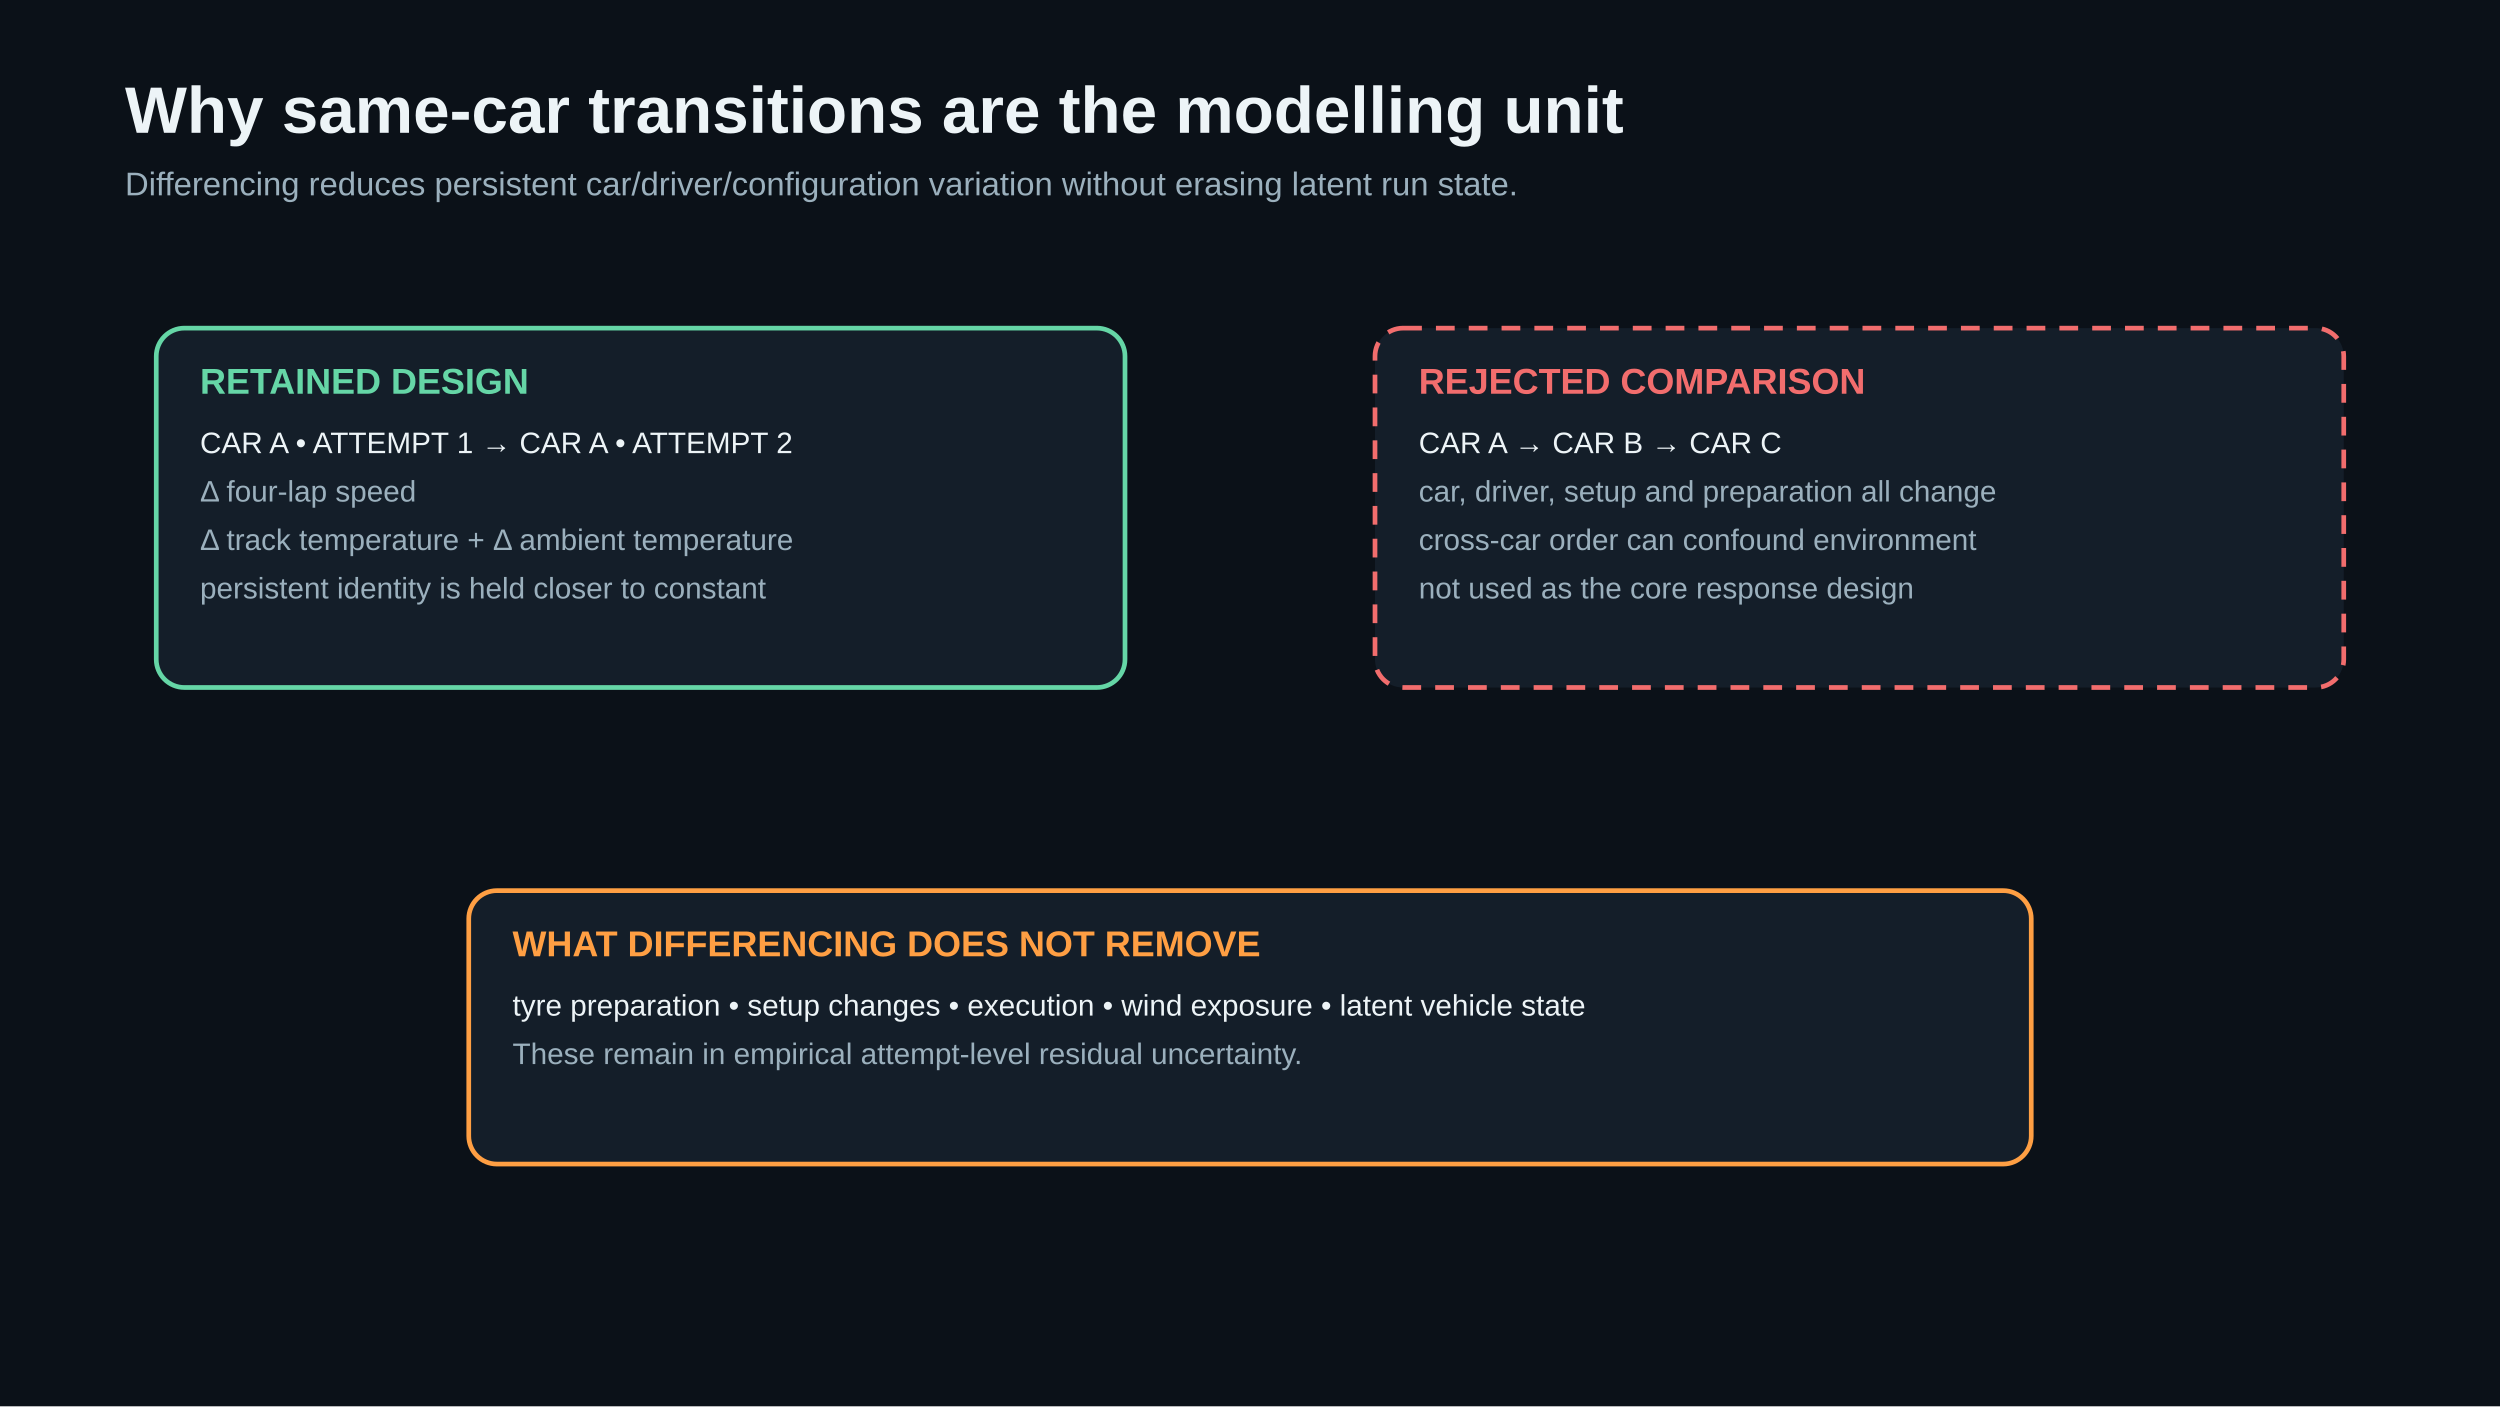
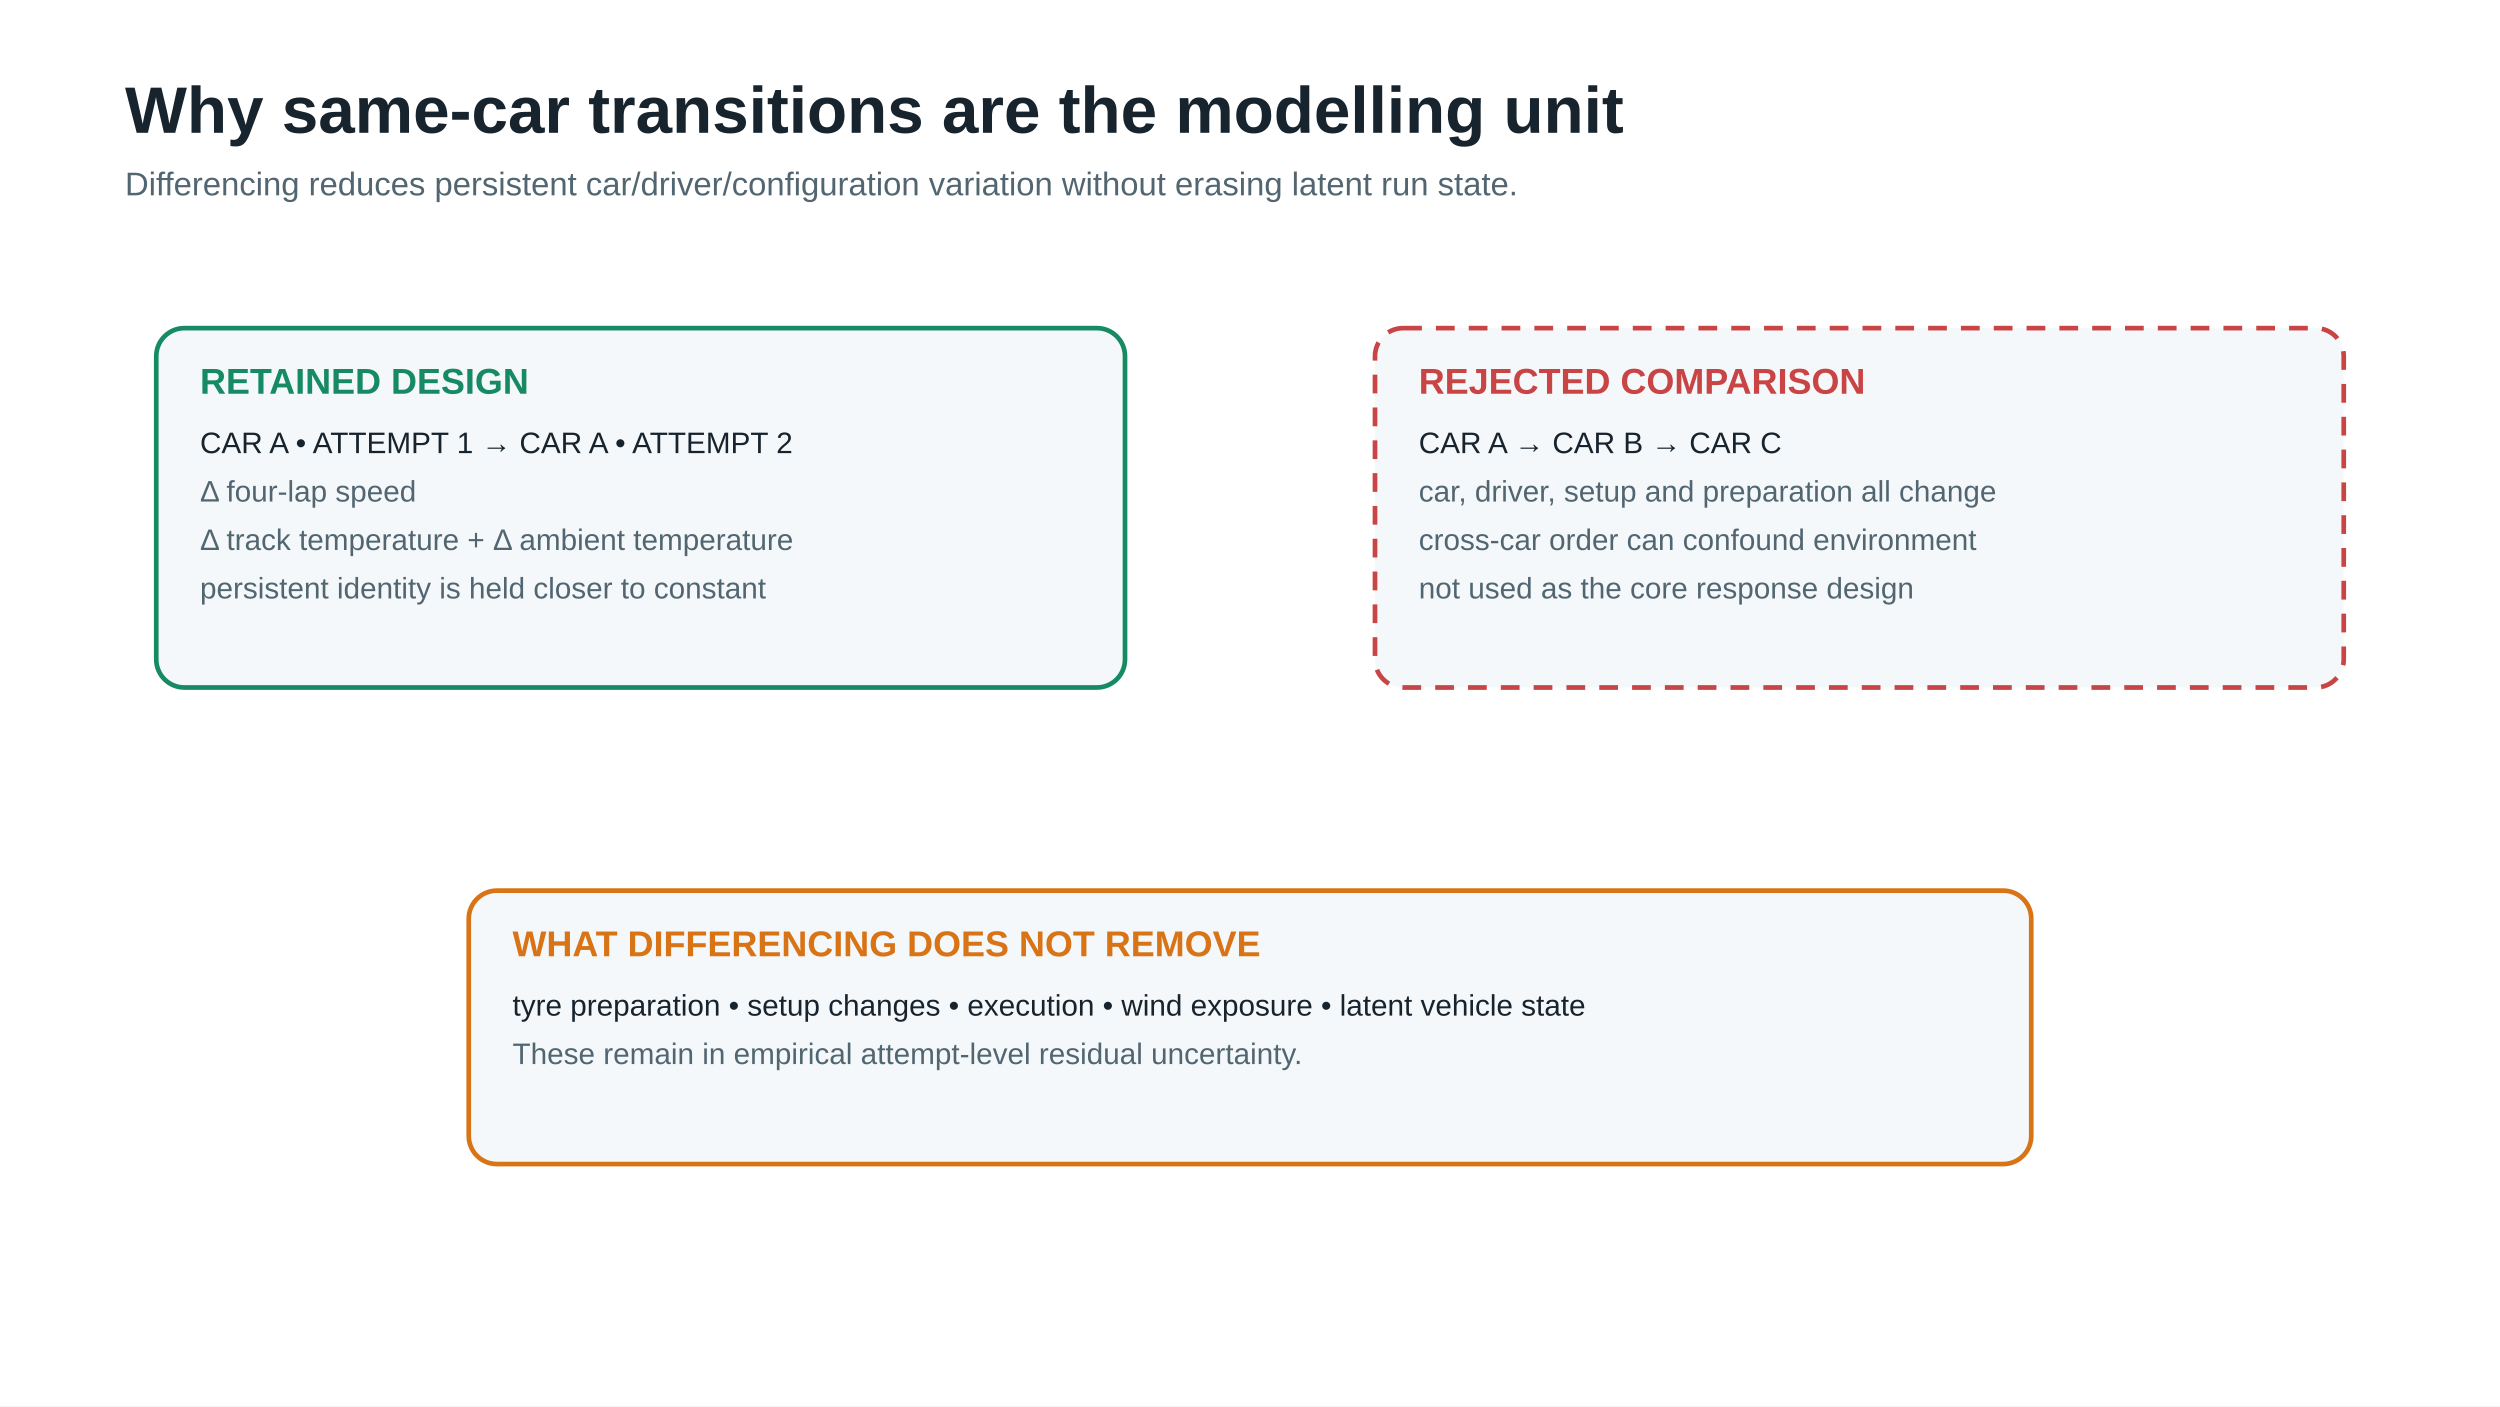
<svg xmlns="http://www.w3.org/2000/svg" width="1600" height="900" viewBox="0 0 1600 900">
  <defs>
    <marker id="a" markerWidth="10" markerHeight="10" refX="8" refY="5" orient="auto">
      <path d="M0,0 L10,5 L0,10 z" fill="#45c7d8" />
    </marker>
  </defs>
-   <rect width="1600" height="900" fill="#0b1118" />
-   <text x="80" y="85" fill="#edf4f7" font-family="Arial" font-size="42" font-weight="700">Why same-car transitions are the modelling unit</text>
-   <text x="80" y="125" fill="#9bb0bd" font-family="Arial" font-size="21">Differencing reduces persistent car/driver/configuration variation without erasing latent run state.</text>
-   <rect x="100" y="210" width="620" height="230" rx="18" fill="#141e29" stroke="#65d6a6" stroke-width="3" />
-   <text x="128" y="252" fill="#65d6a6" font-family="Arial" font-size="23" font-weight="700">RETAINED DESIGN</text>
-   <text x="128" y="290" fill="#edf4f7" font-family="Arial" font-size="19">CAR A • ATTEMPT 1  →  CAR A • ATTEMPT 2</text>
-   <text x="128" y="321" fill="#9bb0bd" font-family="Arial" font-size="19">Δ four-lap speed</text>
-   <text x="128" y="352" fill="#9bb0bd" font-family="Arial" font-size="19">Δ track temperature + Δ ambient temperature</text>
-   <text x="128" y="383" fill="#9bb0bd" font-family="Arial" font-size="19">persistent identity is held closer to constant</text>
-   <rect x="880" y="210" width="620" height="230" rx="18" fill="#141e29" stroke="#f26d6d" stroke-width="3" stroke-dasharray="12 9" />
-   <text x="908" y="252" fill="#f26d6d" font-family="Arial" font-size="23" font-weight="700">REJECTED COMPARISON</text>
-   <text x="908" y="290" fill="#edf4f7" font-family="Arial" font-size="19">CAR A  →  CAR B  →  CAR C</text>
-   <text x="908" y="321" fill="#9bb0bd" font-family="Arial" font-size="19">car, driver, setup and preparation all change</text>
-   <text x="908" y="352" fill="#9bb0bd" font-family="Arial" font-size="19">cross-car order can confound environment</text>
-   <text x="908" y="383" fill="#9bb0bd" font-family="Arial" font-size="19">not used as the core response design</text>
-   <rect x="300" y="570" width="1000" height="175" rx="18" fill="#141e29" stroke="#ff9f43" stroke-width="3" />
-   <text x="328" y="612" fill="#ff9f43" font-family="Arial" font-size="23" font-weight="700">WHAT DIFFERENCING DOES NOT REMOVE</text>
-   <text x="328" y="650" fill="#edf4f7" font-family="Arial" font-size="19">tyre preparation • setup changes • execution • wind exposure • latent vehicle state</text>
-   <text x="328" y="681" fill="#9bb0bd" font-family="Arial" font-size="19">These remain in empirical attempt-level residual uncertainty.</text>
+   <rect width="1600" height="900" fill="#ffffff" />
+   <text x="80" y="85" fill="#17232d" font-family="Arial" font-size="42" font-weight="700">Why same-car transitions are the modelling unit</text>
+   <text x="80" y="125" fill="#526672" font-family="Arial" font-size="21">Differencing reduces persistent car/driver/configuration variation without erasing latent run state.</text>
+   <rect x="100" y="210" width="620" height="230" rx="18" fill="#f5f8fa" stroke="#168a62" stroke-width="3" />
+   <text x="128" y="252" fill="#168a62" font-family="Arial" font-size="23" font-weight="700">RETAINED DESIGN</text>
+   <text x="128" y="290" fill="#17232d" font-family="Arial" font-size="19">CAR A • ATTEMPT 1  →  CAR A • ATTEMPT 2</text>
+   <text x="128" y="321" fill="#526672" font-family="Arial" font-size="19">Δ four-lap speed</text>
+   <text x="128" y="352" fill="#526672" font-family="Arial" font-size="19">Δ track temperature + Δ ambient temperature</text>
+   <text x="128" y="383" fill="#526672" font-family="Arial" font-size="19">persistent identity is held closer to constant</text>
+   <rect x="880" y="210" width="620" height="230" rx="18" fill="#f5f8fa" stroke="#c94444" stroke-width="3" stroke-dasharray="12 9" />
+   <text x="908" y="252" fill="#c94444" font-family="Arial" font-size="23" font-weight="700">REJECTED COMPARISON</text>
+   <text x="908" y="290" fill="#17232d" font-family="Arial" font-size="19">CAR A  →  CAR B  →  CAR C</text>
+   <text x="908" y="321" fill="#526672" font-family="Arial" font-size="19">car, driver, setup and preparation all change</text>
+   <text x="908" y="352" fill="#526672" font-family="Arial" font-size="19">cross-car order can confound environment</text>
+   <text x="908" y="383" fill="#526672" font-family="Arial" font-size="19">not used as the core response design</text>
+   <rect x="300" y="570" width="1000" height="175" rx="18" fill="#f5f8fa" stroke="#d87316" stroke-width="3" />
+   <text x="328" y="612" fill="#d87316" font-family="Arial" font-size="23" font-weight="700">WHAT DIFFERENCING DOES NOT REMOVE</text>
+   <text x="328" y="650" fill="#17232d" font-family="Arial" font-size="19">tyre preparation • setup changes • execution • wind exposure • latent vehicle state</text>
+   <text x="328" y="681" fill="#526672" font-family="Arial" font-size="19">These remain in empirical attempt-level residual uncertainty.</text>
</svg>
